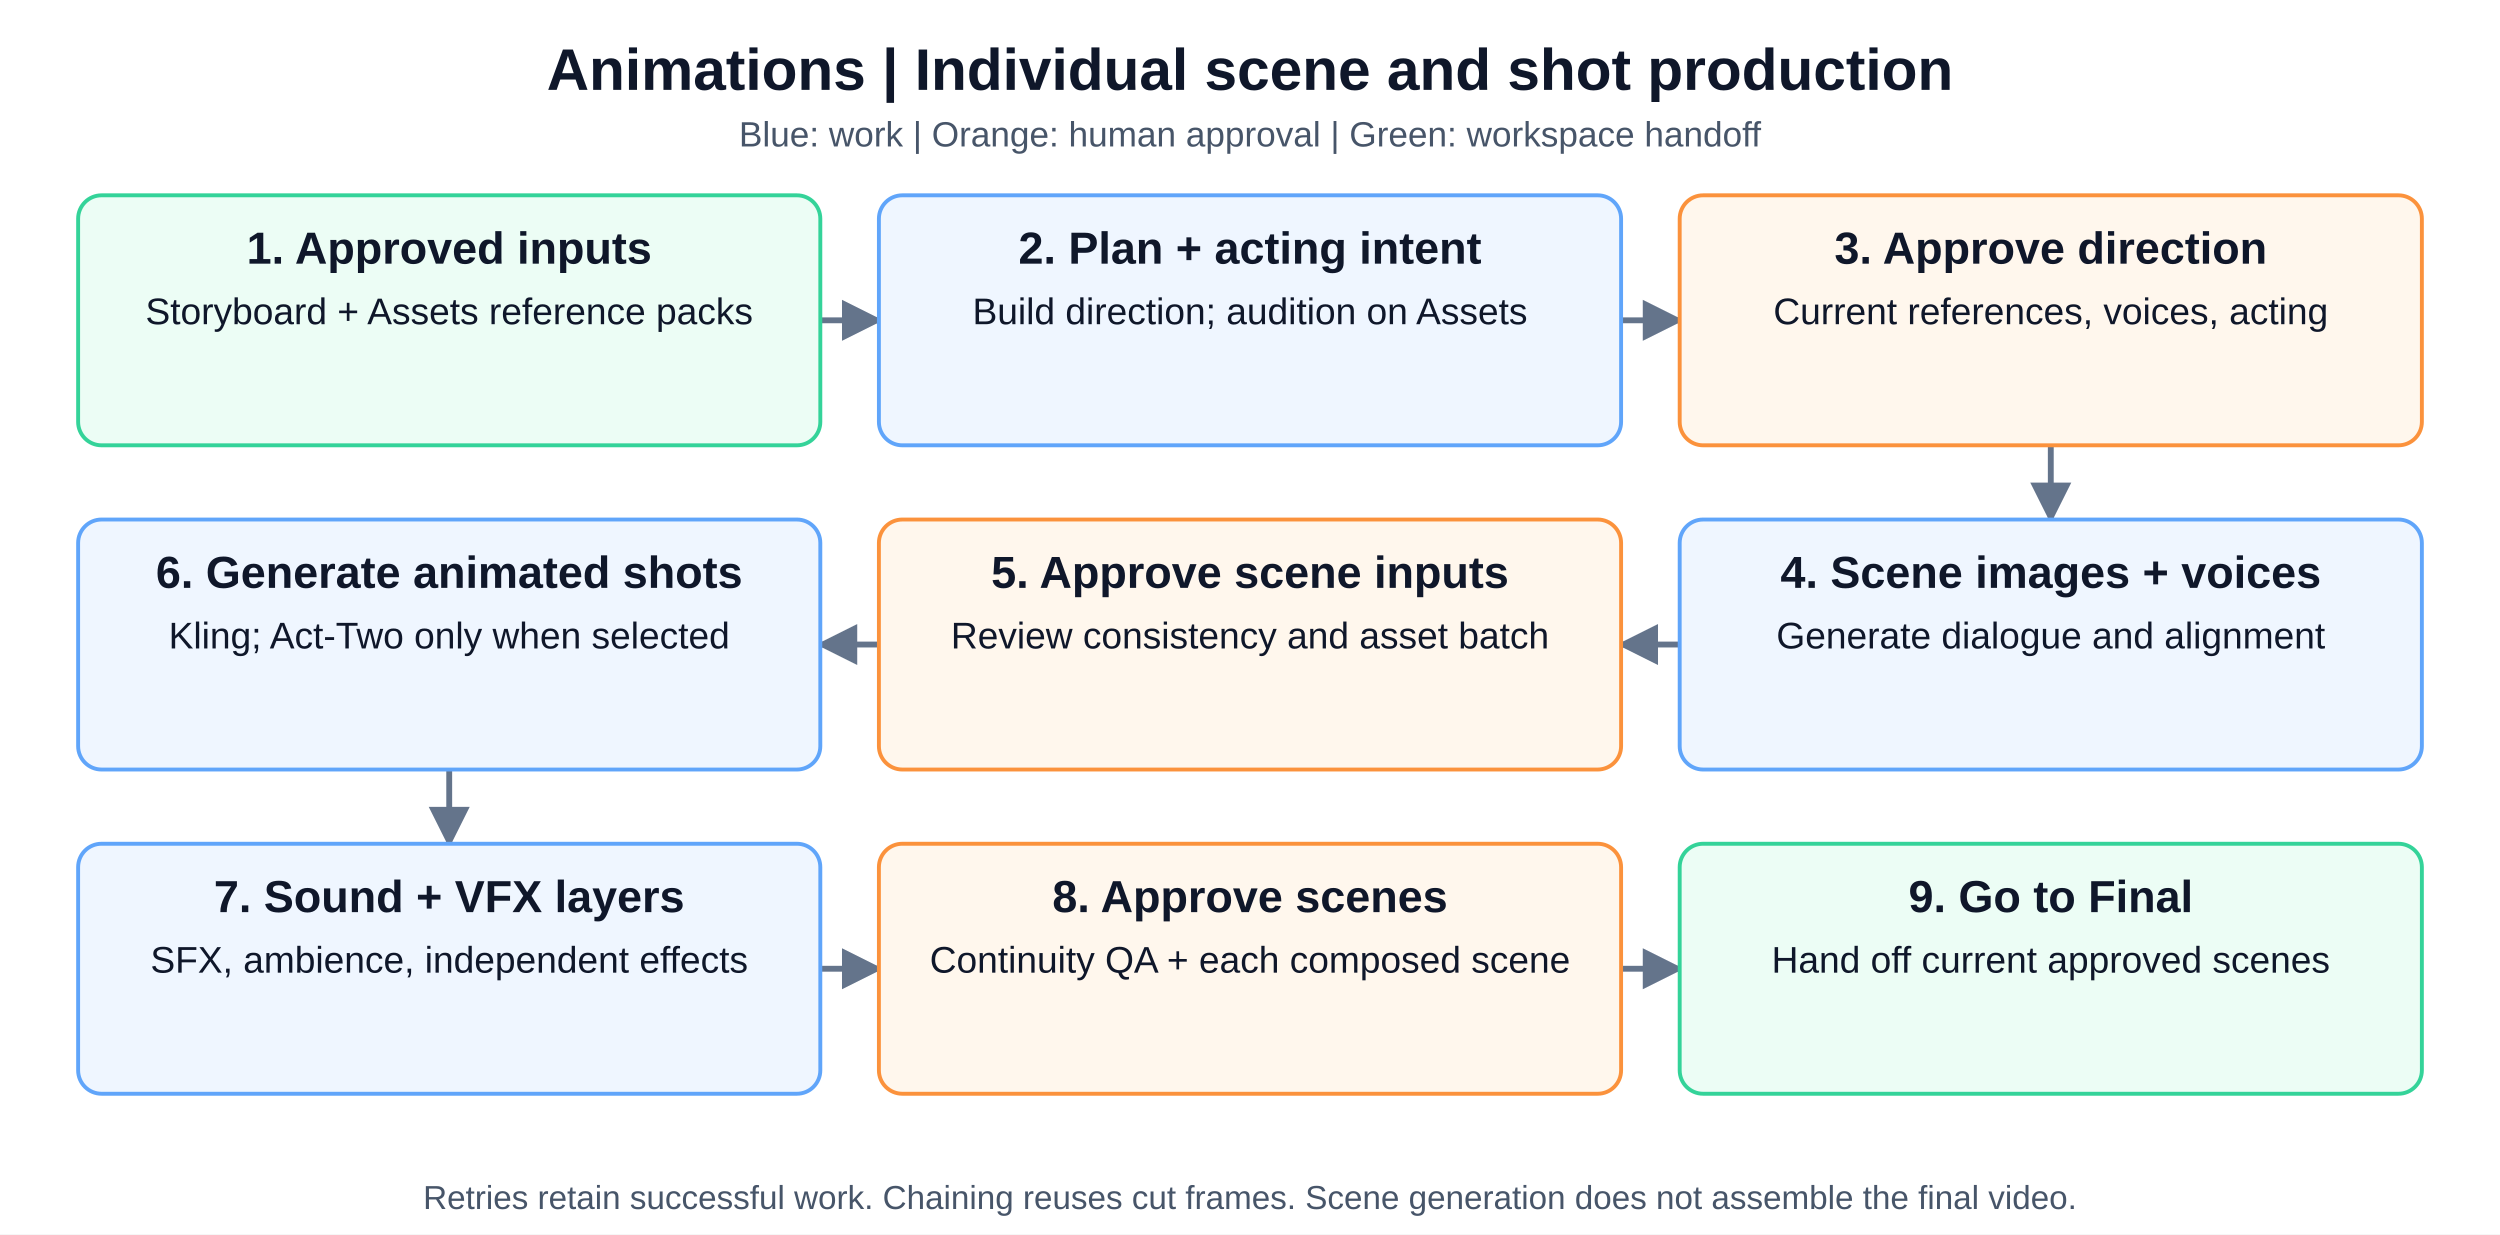
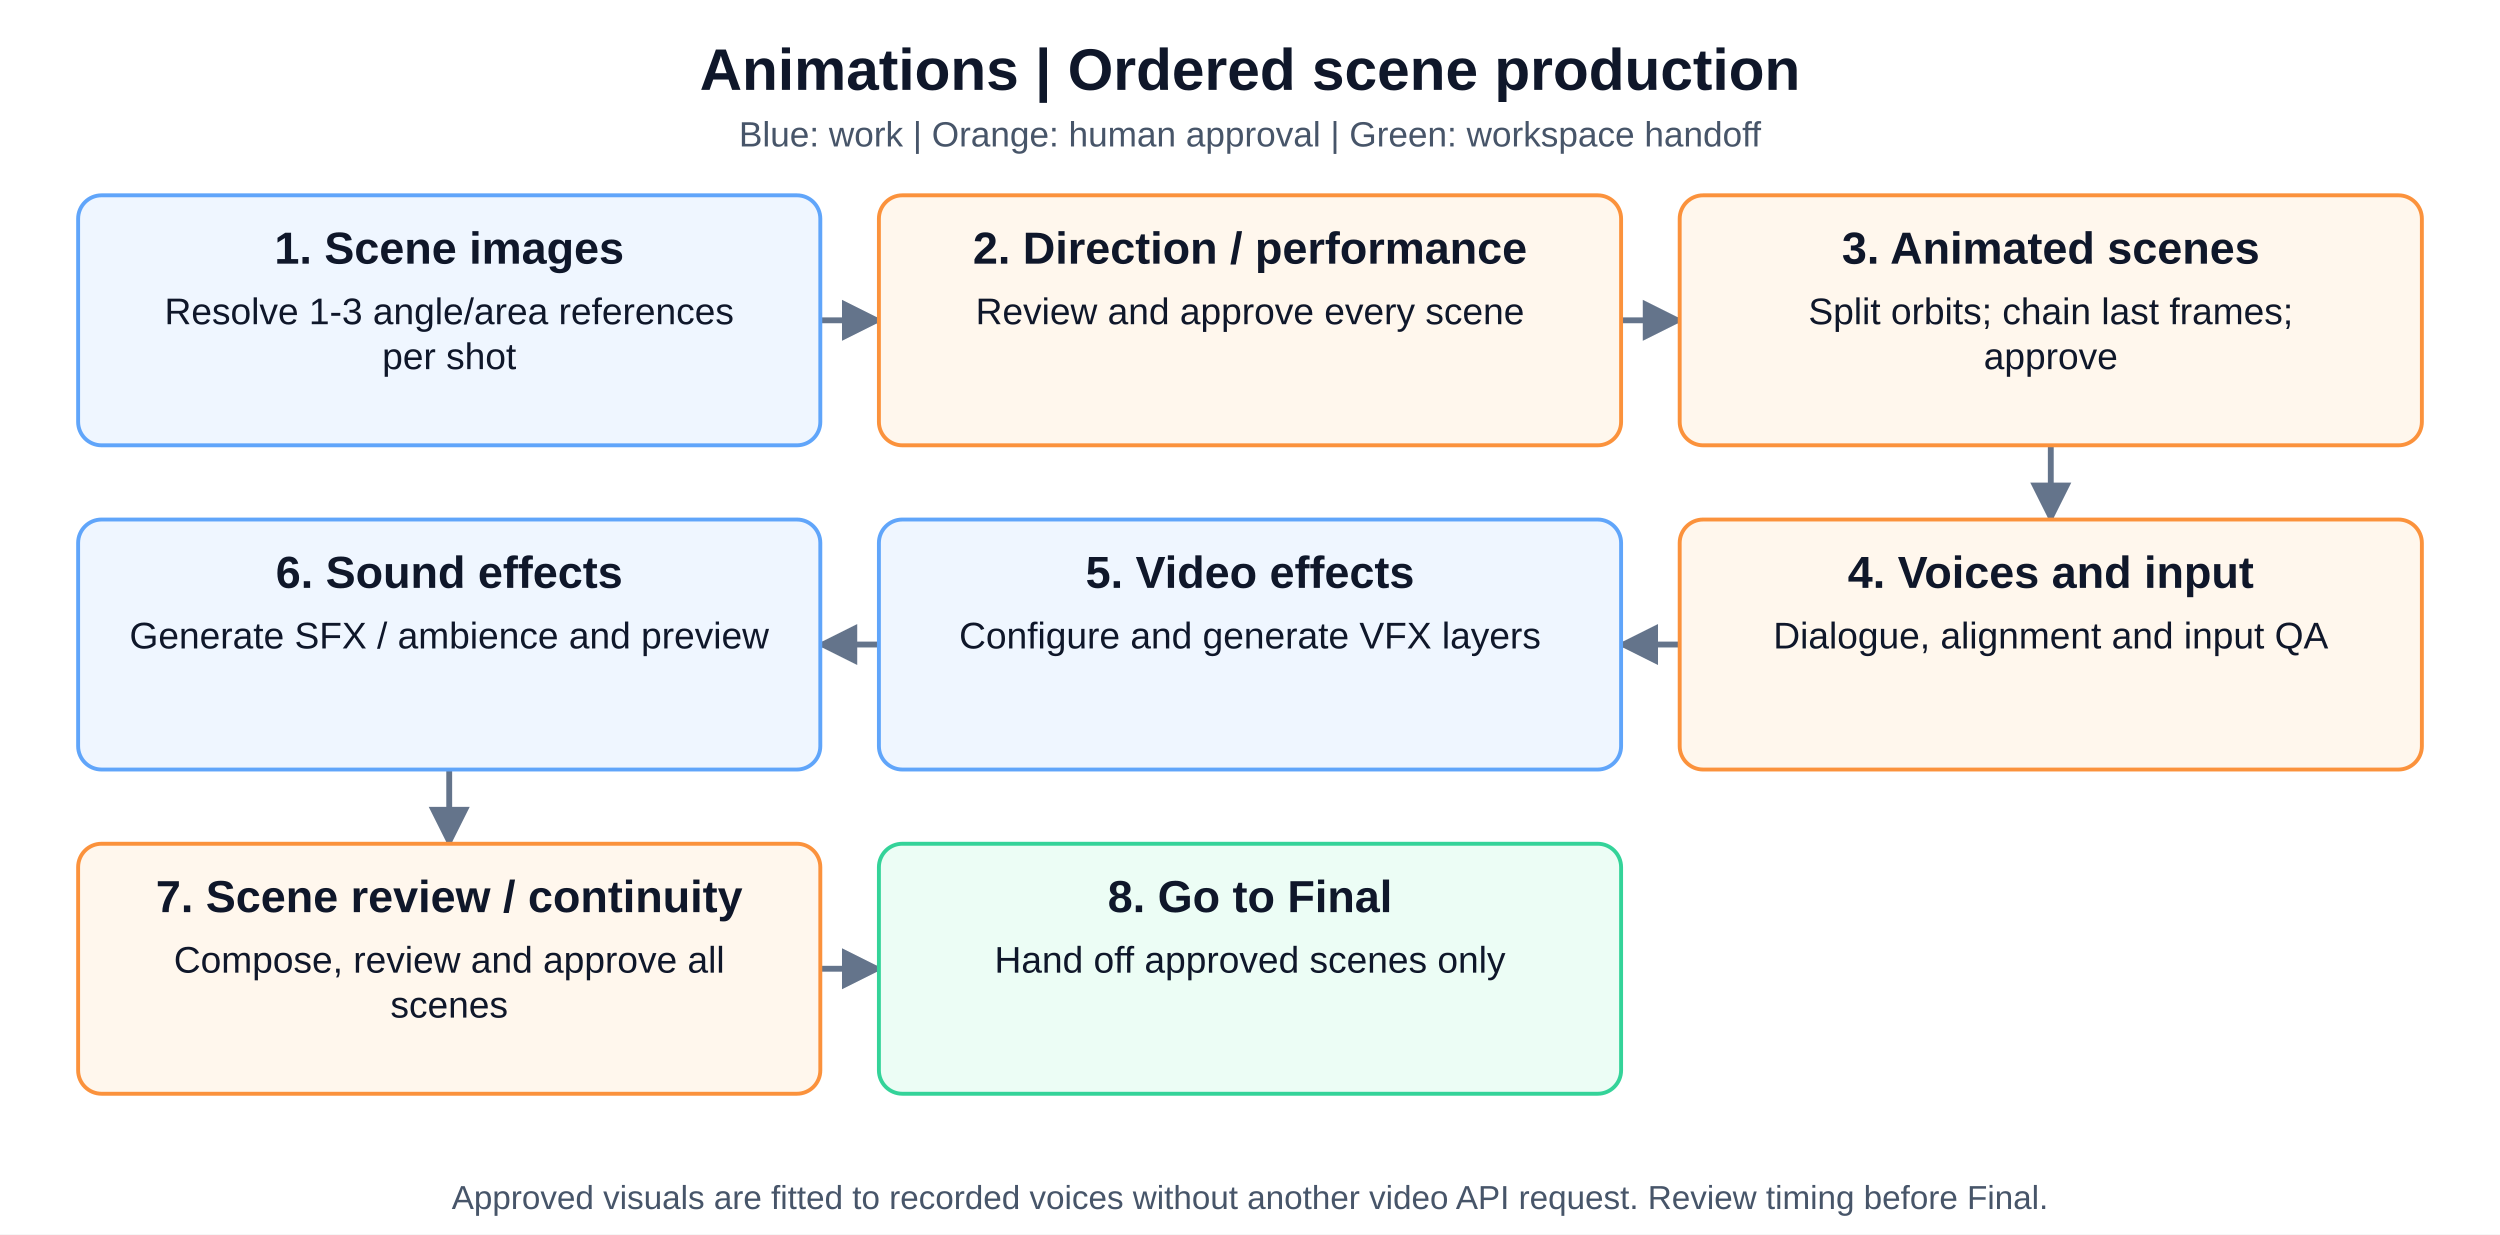
<svg xmlns="http://www.w3.org/2000/svg" width="1280" height="632" viewBox="0 0 1280 632" role="img">
  <rect width="100%" height="100%" fill="white" />
  <defs>
    <marker id="arrow" viewBox="0 0 10 10" refX="9" refY="5" markerWidth="7" markerHeight="7" orient="auto">
      <path d="M0 0L10 5L0 10Z" fill="#64748b" />
    </marker>
  </defs>
-   <text x="640" y="46" text-anchor="middle" font-family="Segoe UI,Arial,sans-serif" font-size="30" font-weight="600" fill="#0f172a">Animations | Individual scene and shot production</text>
+   <text x="640" y="46" text-anchor="middle" font-family="Segoe UI,Arial,sans-serif" font-size="30" font-weight="600" fill="#0f172a">Animations | Ordered scene production</text>
  <text x="640" y="75" text-anchor="middle" font-family="Segoe UI,Arial,sans-serif" font-size="18" font-weight="400" fill="#475569">Blue: work  |  Orange: human approval  |  Green: workspace handoff</text>
  <path d="M420 164L450 164" stroke="#64748b" stroke-width="3" fill="none" marker-end="url(#arrow)" />
  <path d="M830 164L860 164" stroke="#64748b" stroke-width="3" fill="none" marker-end="url(#arrow)" />
  <path d="M1050 228L1050 266" stroke="#64748b" stroke-width="3" fill="none" marker-end="url(#arrow)" />
  <path d="M860 330L830 330" stroke="#64748b" stroke-width="3" fill="none" marker-end="url(#arrow)" />
  <path d="M450 330L420 330" stroke="#64748b" stroke-width="3" fill="none" marker-end="url(#arrow)" />
  <path d="M230 394L230 432" stroke="#64748b" stroke-width="3" fill="none" marker-end="url(#arrow)" />
  <path d="M420 496L450 496" stroke="#64748b" stroke-width="3" fill="none" marker-end="url(#arrow)" />
-   <path d="M830 496L860 496" stroke="#64748b" stroke-width="3" fill="none" marker-end="url(#arrow)" />
-   <a href="../README.md#assets">
-     <rect x="40" y="100" width="380" height="128" rx="12" fill="#ecfdf5" stroke="#34d399" stroke-width="2" />
-     <text x="230" y="135" text-anchor="middle" font-family="Segoe UI,Arial,sans-serif" font-size="23" font-weight="600" fill="#0f172a">1. Approved inputs</text>
-     <text x="230" y="166" text-anchor="middle" font-family="Segoe UI,Arial,sans-serif" font-size="19" font-weight="400" fill="#0f172a">Storyboard + Assets reference packs</text>
+   <a href="../README.md#animations">
+     <rect x="40" y="100" width="380" height="128" rx="12" fill="#eff6ff" stroke="#60a5fa" stroke-width="2" />
+     <text x="230" y="135" text-anchor="middle" font-family="Segoe UI,Arial,sans-serif" font-size="23" font-weight="600" fill="#0f172a">1. Scene images</text>
+     <text x="230" y="166" text-anchor="middle" font-family="Segoe UI,Arial,sans-serif" font-size="19" font-weight="400" fill="#0f172a">Resolve 1-3 angle/area references</text>
+     <text x="230" y="189" text-anchor="middle" font-family="Segoe UI,Arial,sans-serif" font-size="19" font-weight="400" fill="#0f172a">per shot</text>
  </a>
  <a href="../README.md#animations">
-     <rect x="450" y="100" width="380" height="128" rx="12" fill="#eff6ff" stroke="#60a5fa" stroke-width="2" />
-     <text x="640" y="135" text-anchor="middle" font-family="Segoe UI,Arial,sans-serif" font-size="23" font-weight="600" fill="#0f172a">2. Plan + acting intent</text>
-     <text x="640" y="166" text-anchor="middle" font-family="Segoe UI,Arial,sans-serif" font-size="19" font-weight="400" fill="#0f172a">Build direction; audition on Assets</text>
+     <rect x="450" y="100" width="380" height="128" rx="12" fill="#fff7ed" stroke="#fb923c" stroke-width="2" />
+     <text x="640" y="135" text-anchor="middle" font-family="Segoe UI,Arial,sans-serif" font-size="23" font-weight="600" fill="#0f172a">2. Direction / performance</text>
+     <text x="640" y="166" text-anchor="middle" font-family="Segoe UI,Arial,sans-serif" font-size="19" font-weight="400" fill="#0f172a">Review and approve every scene</text>
  </a>
  <a href="../README.md#animations">
    <rect x="860" y="100" width="380" height="128" rx="12" fill="#fff7ed" stroke="#fb923c" stroke-width="2" />
-     <text x="1050" y="135" text-anchor="middle" font-family="Segoe UI,Arial,sans-serif" font-size="23" font-weight="600" fill="#0f172a">3. Approve direction</text>
-     <text x="1050" y="166" text-anchor="middle" font-family="Segoe UI,Arial,sans-serif" font-size="19" font-weight="400" fill="#0f172a">Current references, voices, acting</text>
+     <text x="1050" y="135" text-anchor="middle" font-family="Segoe UI,Arial,sans-serif" font-size="23" font-weight="600" fill="#0f172a">3. Animated scenes</text>
+     <text x="1050" y="166" text-anchor="middle" font-family="Segoe UI,Arial,sans-serif" font-size="19" font-weight="400" fill="#0f172a">Split orbits; chain last frames;</text>
+     <text x="1050" y="189" text-anchor="middle" font-family="Segoe UI,Arial,sans-serif" font-size="19" font-weight="400" fill="#0f172a">approve</text>
  </a>
  <a href="../README.md#animations">
-     <rect x="860" y="266" width="380" height="128" rx="12" fill="#eff6ff" stroke="#60a5fa" stroke-width="2" />
-     <text x="1050" y="301" text-anchor="middle" font-family="Segoe UI,Arial,sans-serif" font-size="23" font-weight="600" fill="#0f172a">4. Scene images + voices</text>
-     <text x="1050" y="332" text-anchor="middle" font-family="Segoe UI,Arial,sans-serif" font-size="19" font-weight="400" fill="#0f172a">Generate dialogue and alignment</text>
+     <rect x="860" y="266" width="380" height="128" rx="12" fill="#fff7ed" stroke="#fb923c" stroke-width="2" />
+     <text x="1050" y="301" text-anchor="middle" font-family="Segoe UI,Arial,sans-serif" font-size="23" font-weight="600" fill="#0f172a">4. Voices and input</text>
+     <text x="1050" y="332" text-anchor="middle" font-family="Segoe UI,Arial,sans-serif" font-size="19" font-weight="400" fill="#0f172a">Dialogue, alignment and input QA</text>
  </a>
  <a href="../README.md#animations">
-     <rect x="450" y="266" width="380" height="128" rx="12" fill="#fff7ed" stroke="#fb923c" stroke-width="2" />
-     <text x="640" y="301" text-anchor="middle" font-family="Segoe UI,Arial,sans-serif" font-size="23" font-weight="600" fill="#0f172a">5. Approve scene inputs</text>
-     <text x="640" y="332" text-anchor="middle" font-family="Segoe UI,Arial,sans-serif" font-size="19" font-weight="400" fill="#0f172a">Review consistency and asset batch</text>
+     <rect x="450" y="266" width="380" height="128" rx="12" fill="#eff6ff" stroke="#60a5fa" stroke-width="2" />
+     <text x="640" y="301" text-anchor="middle" font-family="Segoe UI,Arial,sans-serif" font-size="23" font-weight="600" fill="#0f172a">5. Video effects</text>
+     <text x="640" y="332" text-anchor="middle" font-family="Segoe UI,Arial,sans-serif" font-size="19" font-weight="400" fill="#0f172a">Configure and generate VFX layers</text>
  </a>
  <a href="../README.md#animations">
    <rect x="40" y="266" width="380" height="128" rx="12" fill="#eff6ff" stroke="#60a5fa" stroke-width="2" />
-     <text x="230" y="301" text-anchor="middle" font-family="Segoe UI,Arial,sans-serif" font-size="23" font-weight="600" fill="#0f172a">6. Generate animated shots</text>
-     <text x="230" y="332" text-anchor="middle" font-family="Segoe UI,Arial,sans-serif" font-size="19" font-weight="400" fill="#0f172a">Kling; Act-Two only when selected</text>
+     <text x="230" y="301" text-anchor="middle" font-family="Segoe UI,Arial,sans-serif" font-size="23" font-weight="600" fill="#0f172a">6. Sound effects</text>
+     <text x="230" y="332" text-anchor="middle" font-family="Segoe UI,Arial,sans-serif" font-size="19" font-weight="400" fill="#0f172a">Generate SFX / ambience and preview</text>
  </a>
  <a href="../README.md#animations">
-     <rect x="40" y="432" width="380" height="128" rx="12" fill="#eff6ff" stroke="#60a5fa" stroke-width="2" />
-     <text x="230" y="467" text-anchor="middle" font-family="Segoe UI,Arial,sans-serif" font-size="23" font-weight="600" fill="#0f172a">7. Sound + VFX layers</text>
-     <text x="230" y="498" text-anchor="middle" font-family="Segoe UI,Arial,sans-serif" font-size="19" font-weight="400" fill="#0f172a">SFX, ambience, independent effects</text>
-   </a>
-   <a href="../README.md#animations">
-     <rect x="450" y="432" width="380" height="128" rx="12" fill="#fff7ed" stroke="#fb923c" stroke-width="2" />
-     <text x="640" y="467" text-anchor="middle" font-family="Segoe UI,Arial,sans-serif" font-size="23" font-weight="600" fill="#0f172a">8. Approve scenes</text>
-     <text x="640" y="498" text-anchor="middle" font-family="Segoe UI,Arial,sans-serif" font-size="19" font-weight="400" fill="#0f172a">Continuity QA + each composed scene</text>
+     <rect x="40" y="432" width="380" height="128" rx="12" fill="#fff7ed" stroke="#fb923c" stroke-width="2" />
+     <text x="230" y="467" text-anchor="middle" font-family="Segoe UI,Arial,sans-serif" font-size="23" font-weight="600" fill="#0f172a">7. Scene review / continuity</text>
+     <text x="230" y="498" text-anchor="middle" font-family="Segoe UI,Arial,sans-serif" font-size="19" font-weight="400" fill="#0f172a">Compose, review and approve all</text>
+     <text x="230" y="521" text-anchor="middle" font-family="Segoe UI,Arial,sans-serif" font-size="19" font-weight="400" fill="#0f172a">scenes</text>
  </a>
  <a href="../README.md#final">
-     <rect x="860" y="432" width="380" height="128" rx="12" fill="#ecfdf5" stroke="#34d399" stroke-width="2" />
-     <text x="1050" y="467" text-anchor="middle" font-family="Segoe UI,Arial,sans-serif" font-size="23" font-weight="600" fill="#0f172a">9. Go to Final</text>
-     <text x="1050" y="498" text-anchor="middle" font-family="Segoe UI,Arial,sans-serif" font-size="19" font-weight="400" fill="#0f172a">Hand off current approved scenes</text>
+     <rect x="450" y="432" width="380" height="128" rx="12" fill="#ecfdf5" stroke="#34d399" stroke-width="2" />
+     <text x="640" y="467" text-anchor="middle" font-family="Segoe UI,Arial,sans-serif" font-size="23" font-weight="600" fill="#0f172a">8. Go to Final</text>
+     <text x="640" y="498" text-anchor="middle" font-family="Segoe UI,Arial,sans-serif" font-size="19" font-weight="400" fill="#0f172a">Hand off approved scenes only</text>
  </a>
-   <text x="640" y="619" text-anchor="middle" font-family="Segoe UI,Arial,sans-serif" font-size="17" font-weight="400" fill="#475569">Retries retain successful work. Chaining reuses cut frames. Scene generation does not assemble the final video.</text>
+   <text x="640" y="619" text-anchor="middle" font-family="Segoe UI,Arial,sans-serif" font-size="17" font-weight="400" fill="#475569">Approved visuals are fitted to recorded voices without another video API request. Review timing before Final.</text>
</svg>
